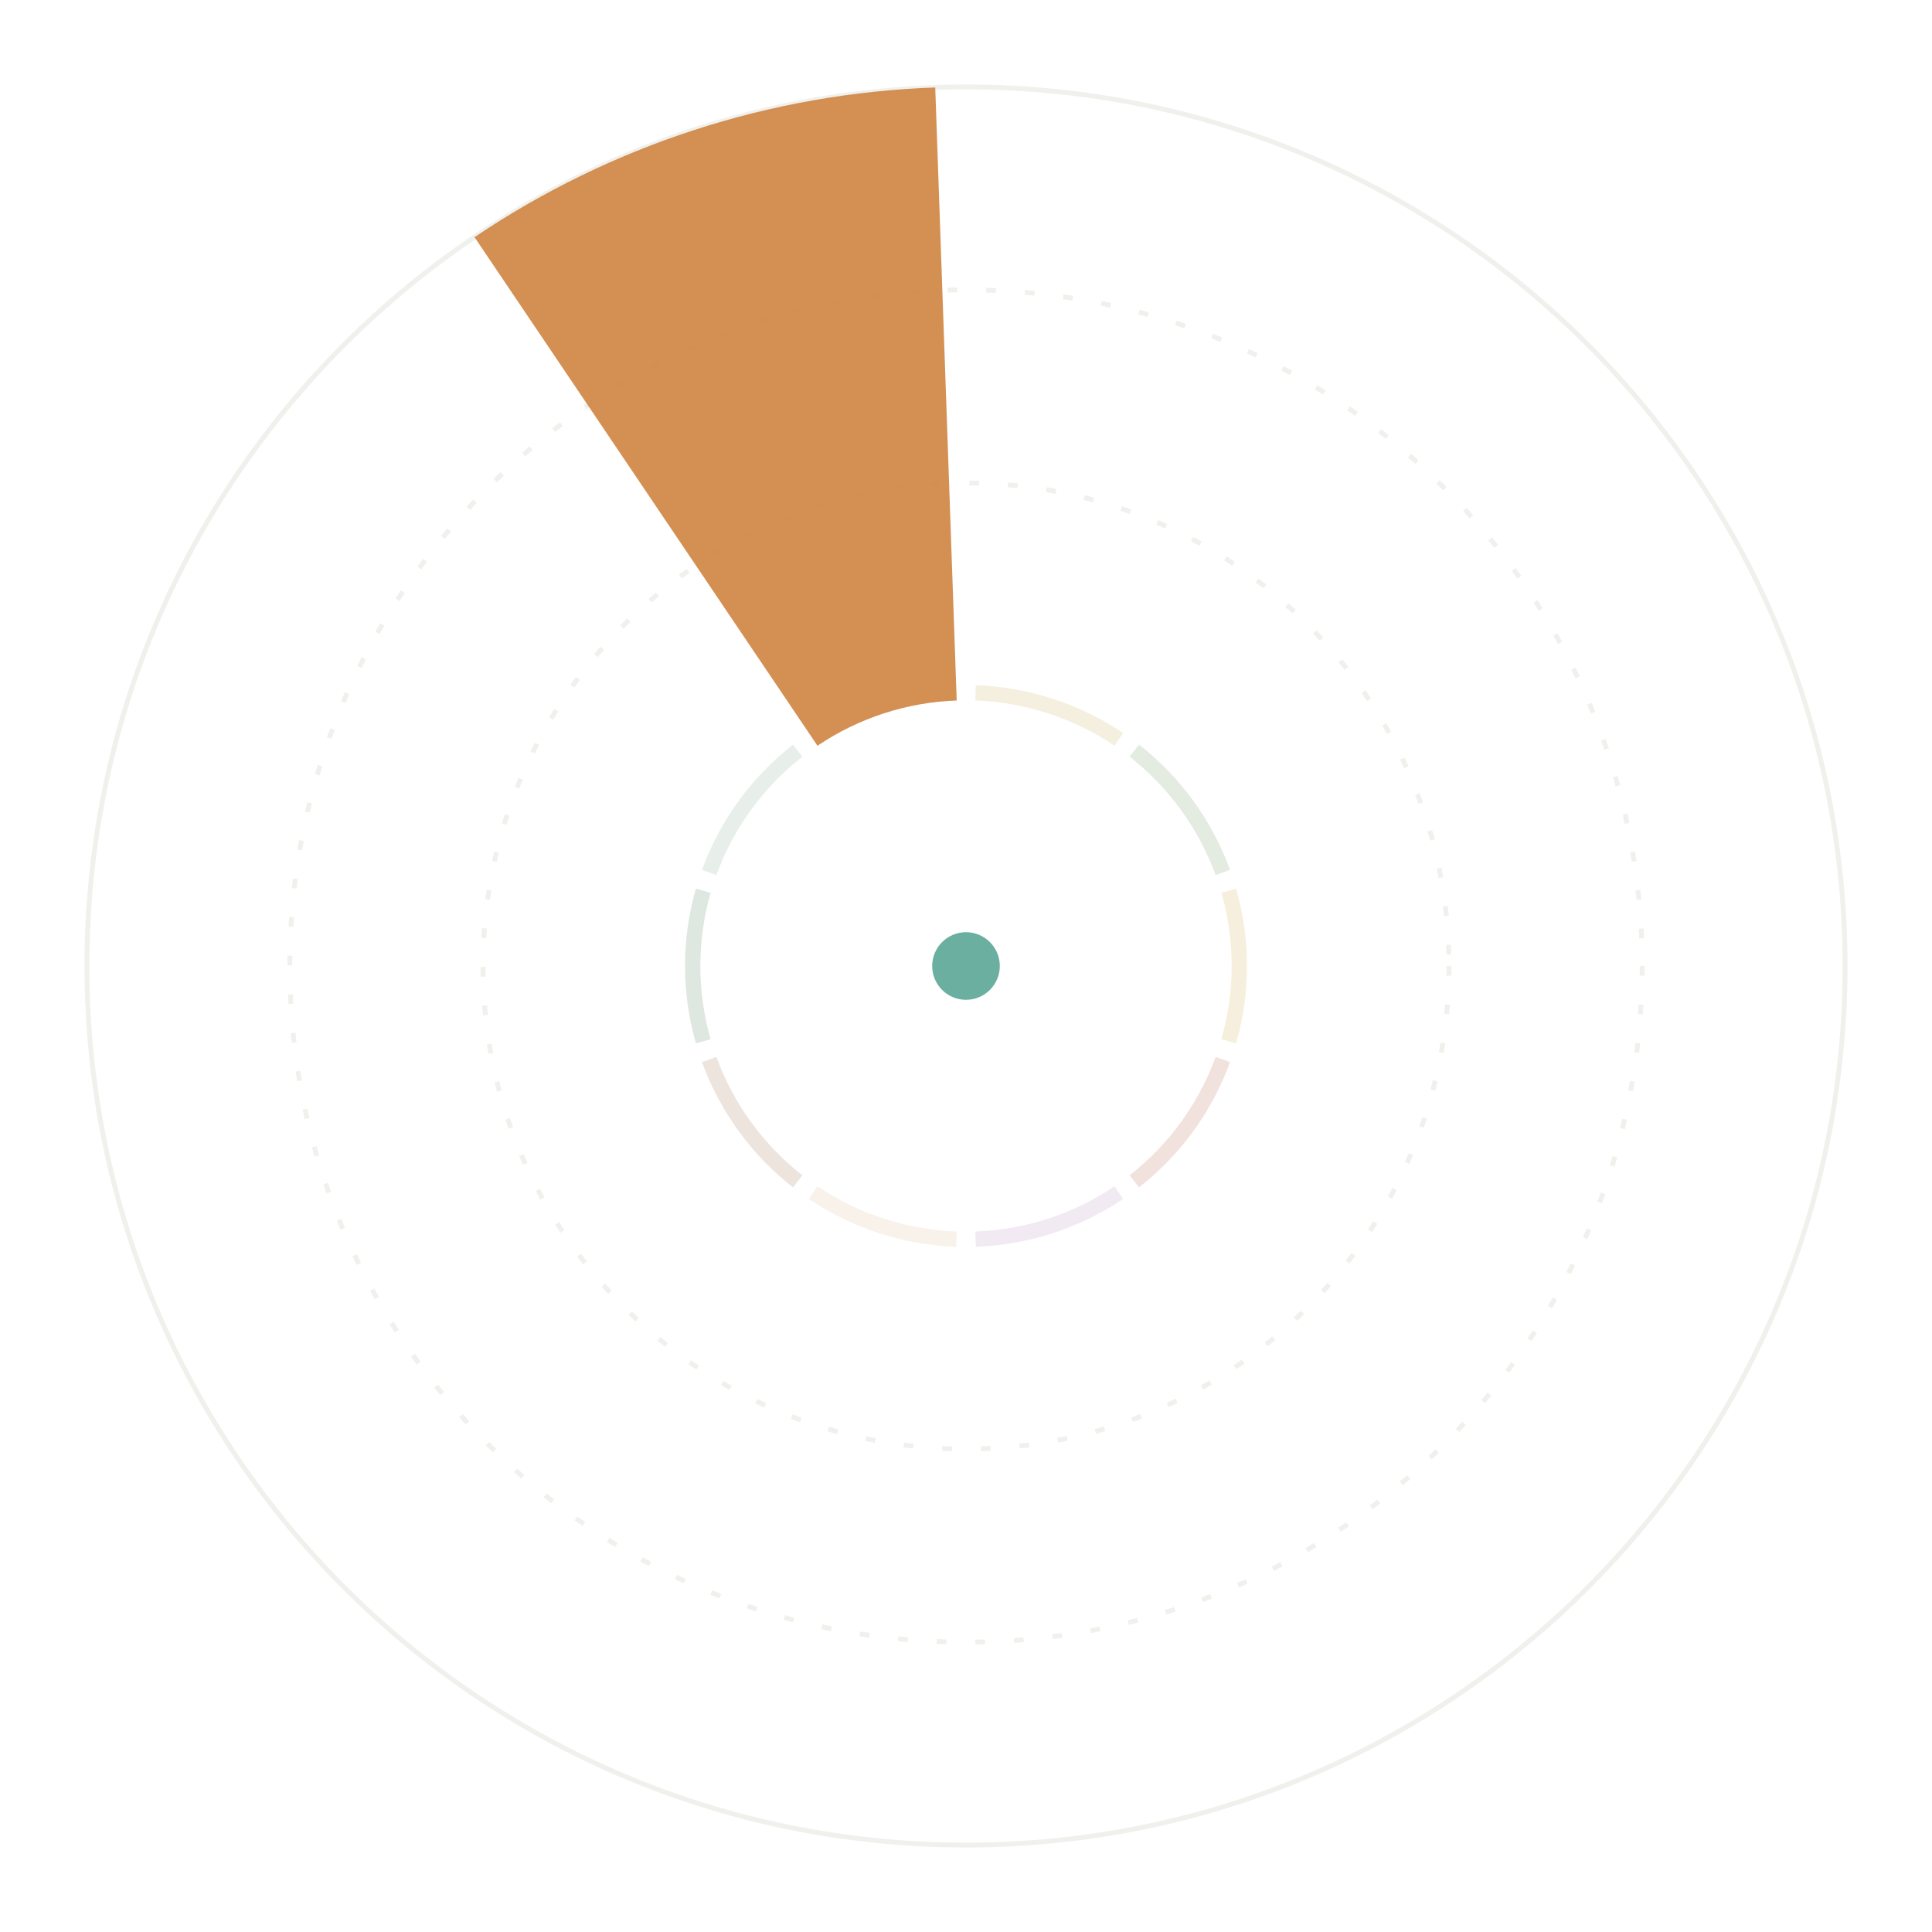
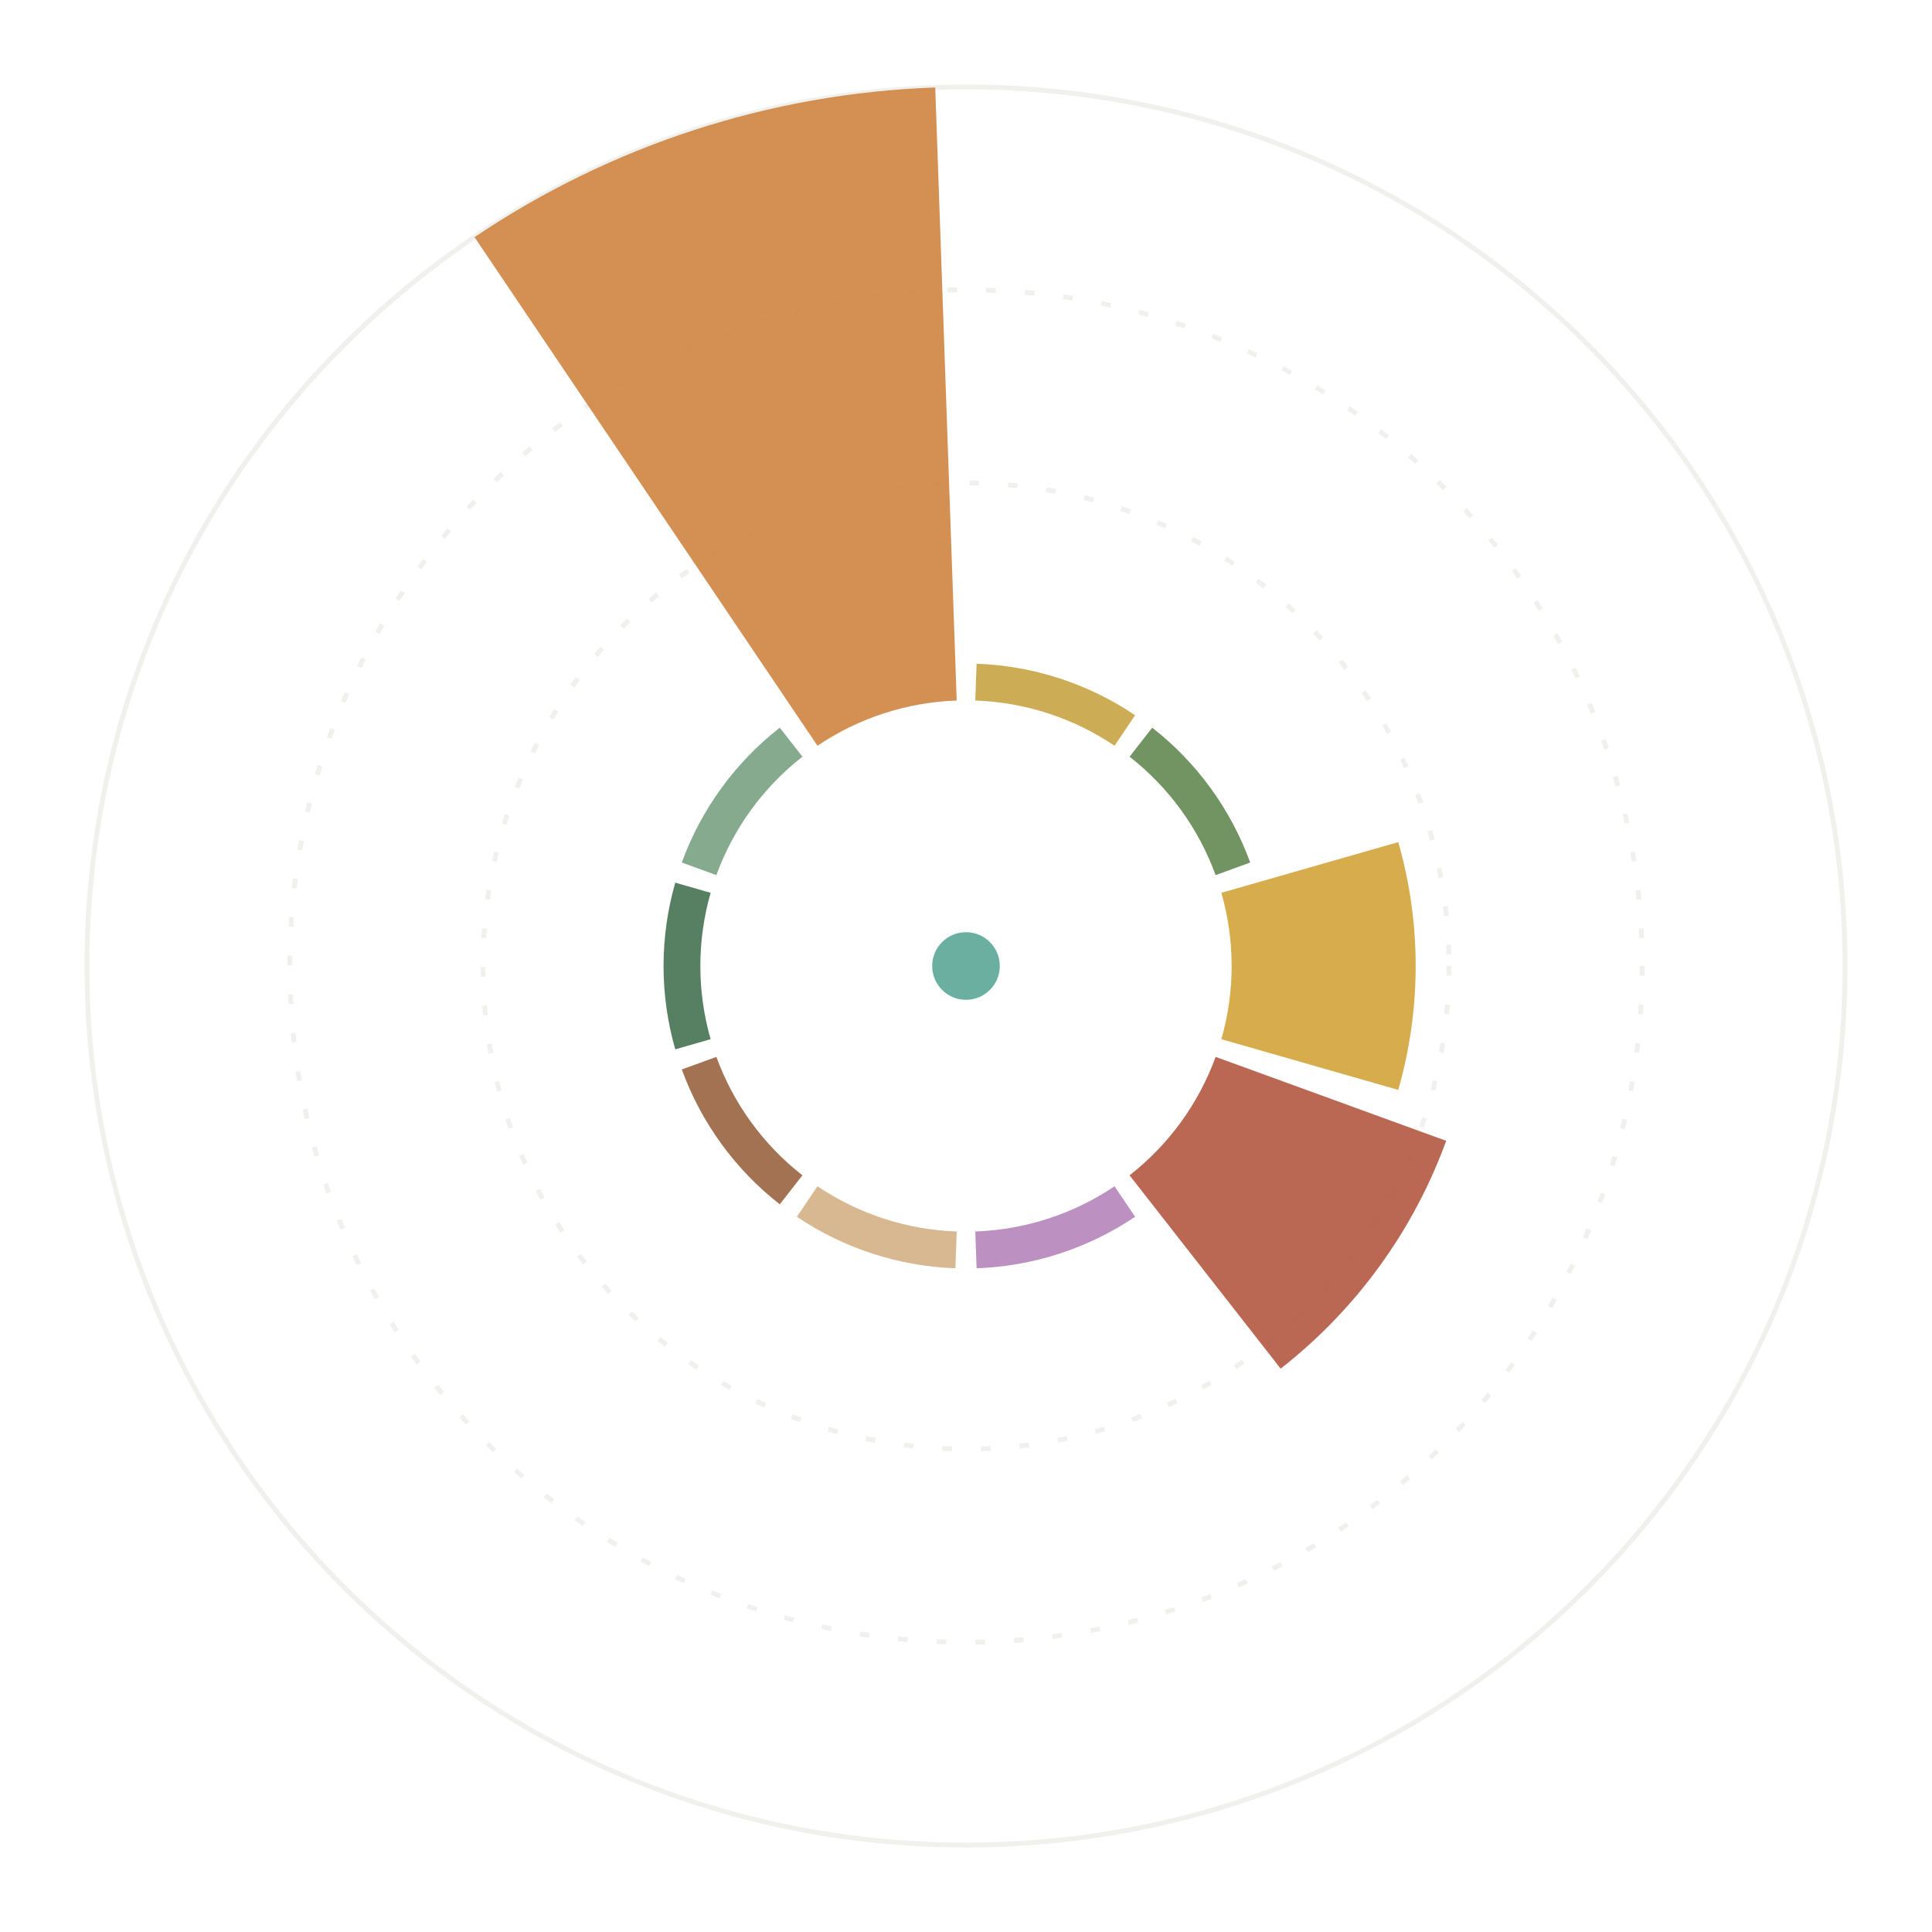
- <svg xmlns="http://www.w3.org/2000/svg" style="color:#9c9a84" role="img" aria-label="Tropical / Tangy" viewBox="0 0 400 400" width="480" height="480">
+ <svg xmlns="http://www.w3.org/2000/svg" style="color:#9c9a84" role="img" aria-label="Tropical / Tangy — illustrative blend, not a measured flower" viewBox="0 0 400 400" width="480" height="480">
  <circle cx="200" cy="200" r="182" fill="none" stroke="currentColor" opacity=".15" />
  <circle cx="200" cy="200" r="100" fill="none" stroke="currentColor" opacity=".15" stroke-dasharray="2 6" />
  <circle cx="200" cy="200" r="140" fill="none" stroke="currentColor" opacity=".15" stroke-dasharray="2 6" />
-   <path d="M201.925,145.034 L202.036,141.861 A58.175,58.175 0 0 1 232.527,151.768 L230.751,154.4 A55,55 0 0 0 201.925,145.034" fill="#C9A84C" opacity="0.18" />
-   <path d="M233.865,156.663 L235.82,154.161 A58.175,58.175 0 0 1 254.665,180.098 L251.681,181.184 A55,55 0 0 0 233.865,156.663" fill="#6B8E5A" opacity="0.18" />
-   <path d="M252.871,184.845 L255.923,183.97 A58.175,58.175 0 0 1 255.923,216.03 L252.871,215.155 A55,55 0 0 0 252.871,184.845" fill="#D4A843" opacity="0.18" />
-   <path d="M251.681,218.816 L254.665,219.902 A58.175,58.175 0 0 1 235.82,245.839 L233.865,243.337 A55,55 0 0 0 251.681,218.816" fill="#B75F4A" opacity="0.18" />
-   <path d="M230.751,245.6 L232.527,248.232 A58.175,58.175 0 0 1 202.036,258.139 L201.925,254.966 A55,55 0 0 0 230.751,245.6" fill="#B98BBE" opacity="0.18" />
-   <path d="M198.075,254.966 L197.964,258.139 A58.175,58.175 0 0 1 167.473,248.232 L169.249,245.6 A55,55 0 0 0 198.075,254.966" fill="#D6B58A" opacity="0.18" />
-   <path d="M166.135,243.337 L164.18,245.839 A58.175,58.175 0 0 1 145.335,219.902 L148.319,218.816 A55,55 0 0 0 166.135,243.337" fill="#9E6B4A" opacity="0.18" />
-   <path d="M147.129,215.155 L144.077,216.03 A58.175,58.175 0 0 1 144.077,183.97 L147.129,184.845 A55,55 0 0 0 147.129,215.155" fill="#4F7A5B" opacity="0.18" />
-   <path d="M148.319,181.184 L145.335,180.098 A58.175,58.175 0 0 1 164.18,154.161 L166.135,156.663 A55,55 0 0 0 148.319,181.184" fill="#7FA688" opacity="0.18" />
+   <path d="M201.925,145.034 L202.191,137.418 A62.62,62.62 0 0 1 235.012,148.082 L230.751,154.4 A55,55 0 0 0 201.925,145.034" fill="#C9A84C" opacity="0.95" />
+   <path d="M233.865,156.663 L238.557,150.658 A62.62,62.62 0 0 1 258.842,178.577 L251.681,181.184 A55,55 0 0 0 233.865,156.663" fill="#6B8E5A" opacity="0.95" />
+   <path d="M252.871,184.845 L289.496,174.347 A93.1,93.1 0 0 1 289.496,225.653 L252.871,215.155 A55,55 0 0 0 252.871,184.845" fill="#D4A843" opacity="0.95" />
+   <path d="M251.681,218.816 L299.416,236.195 A105.8,105.8 0 0 1 265.145,283.365 L233.865,243.337 A55,55 0 0 0 251.681,218.816" fill="#B75F4A" opacity="0.95" />
+   <path d="M230.751,245.6 L235.012,251.918 A62.62,62.62 0 0 1 202.191,262.582 L201.925,254.966 A55,55 0 0 0 230.751,245.6" fill="#B98BBE" opacity="0.95" />
+   <path d="M198.075,254.966 L197.809,262.582 A62.62,62.62 0 0 1 164.988,251.918 L169.249,245.6 A55,55 0 0 0 198.075,254.966" fill="#D6B58A" opacity="0.95" />
+   <path d="M166.135,243.337 L161.443,249.342 A62.62,62.62 0 0 1 141.158,221.423 L148.319,218.816 A55,55 0 0 0 166.135,243.337" fill="#9E6B4A" opacity="0.95" />
+   <path d="M147.129,215.155 L139.804,217.255 A62.62,62.62 0 0 1 139.804,182.745 L147.129,184.845 A55,55 0 0 0 147.129,215.155" fill="#4F7A5B" opacity="0.95" />
+   <path d="M148.319,181.184 L141.158,178.577 A62.62,62.62 0 0 1 161.443,150.658 L166.135,156.663 A55,55 0 0 0 148.319,181.184" fill="#7FA688" opacity="0.95" />
  <path d="M169.249,154.4 L98.241,49.106 A182,182 0 0 1 193.631,18.111 L198.075,145.034 A55,55 0 0 0 169.249,154.4" fill="#D28B49" opacity="0.95" />
  <circle cx="200" cy="200" r="7" fill="#6aafa0" />
</svg>
